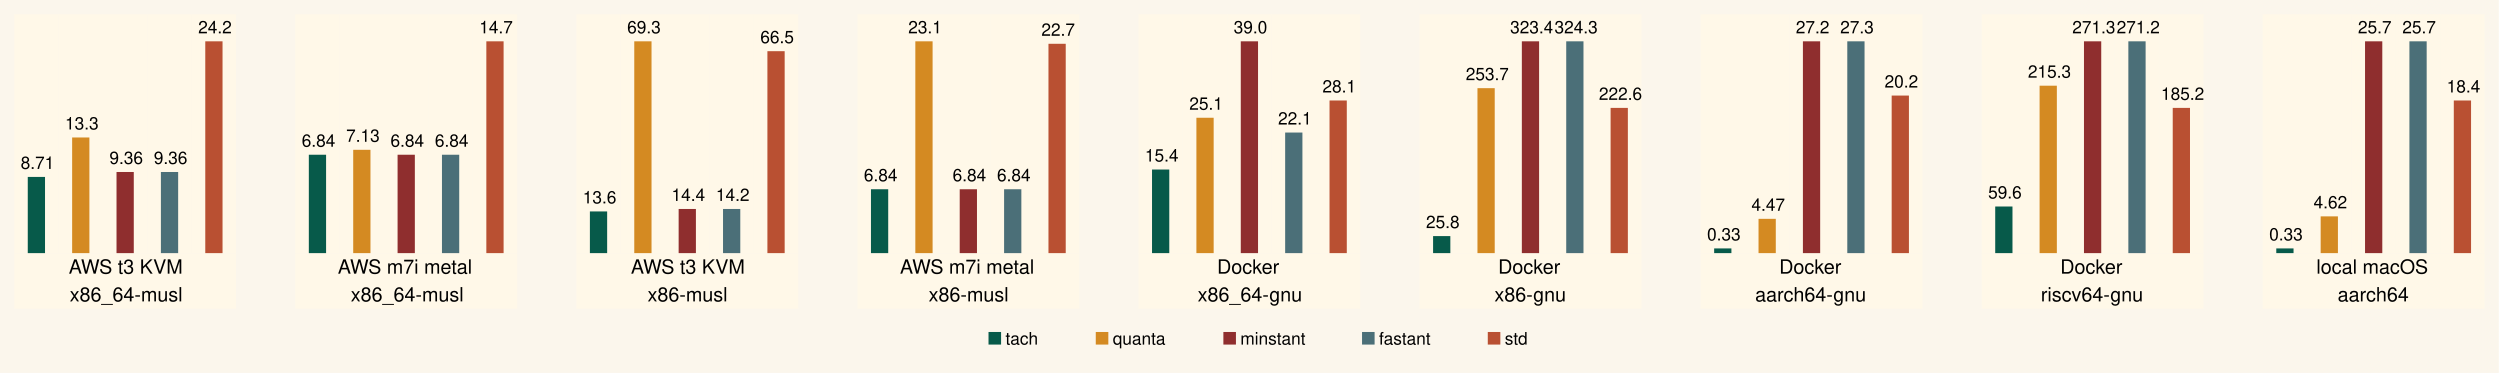
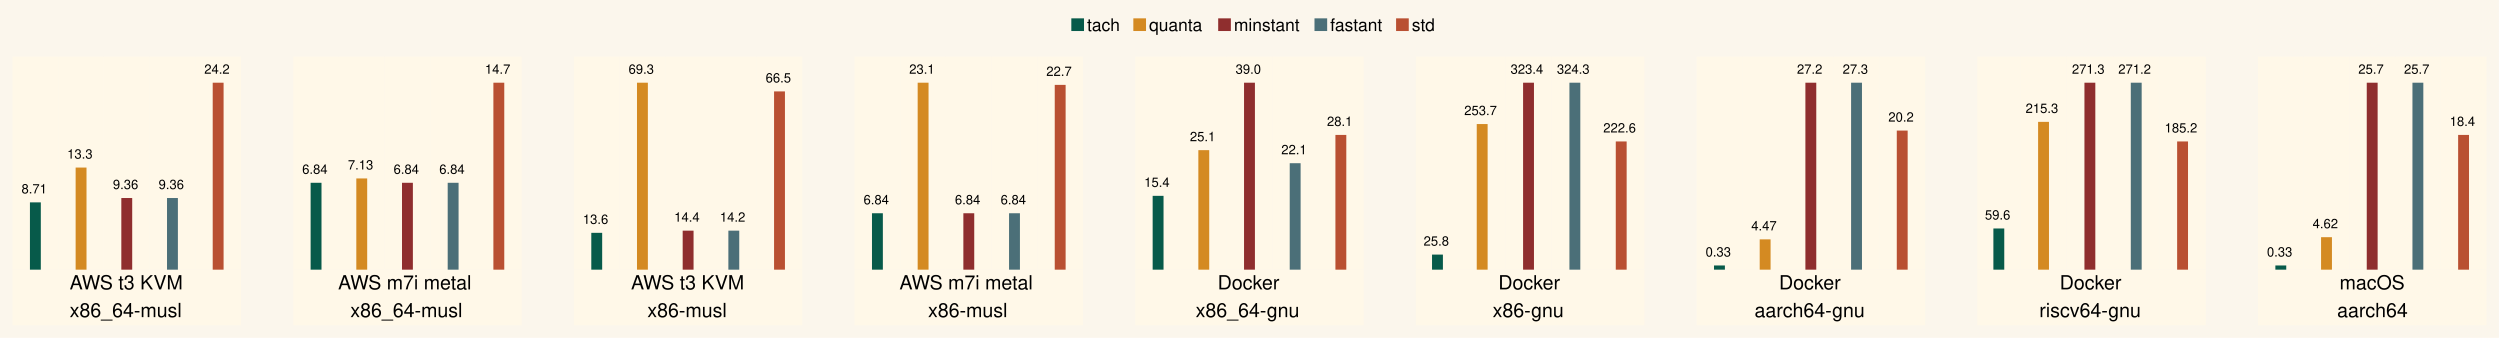
- <svg xmlns="http://www.w3.org/2000/svg" width="1014pt" height="151pt" viewBox="0.00 0.00 1014.00 151.00">
-   <g id="graph0" class="graph" transform="scale(1 1) rotate(0) translate(5.76 145.51)">
-     <polygon fill="#fbf6ec" stroke="none" points="-5.76,5.76 -5.76,-145.51 1007.76,-145.51 1007.76,5.76 -5.76,5.76" />
+ <svg xmlns="http://www.w3.org/2000/svg" width="1149pt" height="155pt" viewBox="0.00 0.00 1149.00 155.00">
+   <g id="graph0" class="graph" transform="scale(1 1) rotate(0) translate(5.76 149.51)">
+     <polygon fill="#fbf6ec" stroke="none" points="-5.76,5.76 -5.76,-149.51 1142.76,-149.51 1142.76,5.76 -5.76,5.76" />
    <g id="node1" class="node">
-       <polygon fill="#fff8e8" stroke="none" points="0,-42.75 0,-139.75 18,-139.75 18,-42.75 0,-42.75" />
-       <text xml:space="preserve" text-anchor="start" x="2.62" y="-77" font-family="Avenir Next, Helvetica, Arial, sans-serif" font-size="7.00">8.71</text>
-       <polygon fill="#075a4a" stroke="none" points="5.5,-42.75 5.5,-73.75 12.5,-73.75 12.5,-42.75 5.5,-42.75" />
-       <polygon fill="#fff8e8" stroke="none" points="18,-42.75 18,-139.75 36,-139.75 36,-42.75 18,-42.75" />
-       <text xml:space="preserve" text-anchor="start" x="20.62" y="-93" font-family="Avenir Next, Helvetica, Arial, sans-serif" font-size="7.00">13.3</text>
-       <polygon fill="#d48a22" stroke="none" points="23.5,-42.75 23.5,-89.75 30.5,-89.75 30.5,-42.75 23.5,-42.75" />
-       <polygon fill="#fff8e8" stroke="none" points="36,-42.75 36,-139.75 54,-139.75 54,-42.75 36,-42.75" />
-       <text xml:space="preserve" text-anchor="start" x="38.62" y="-79" font-family="Avenir Next, Helvetica, Arial, sans-serif" font-size="7.00">9.36</text>
-       <polygon fill="#8f2e2e" stroke="none" points="41.5,-42.75 41.5,-75.75 48.5,-75.75 48.5,-42.75 41.5,-42.75" />
-       <polygon fill="#fff8e8" stroke="none" points="54,-42.75 54,-139.75 72,-139.75 72,-42.75 54,-42.75" />
-       <text xml:space="preserve" text-anchor="start" x="56.62" y="-79" font-family="Avenir Next, Helvetica, Arial, sans-serif" font-size="7.00">9.36</text>
-       <polygon fill="#4b6f78" stroke="none" points="59.5,-42.75 59.5,-75.75 66.5,-75.75 66.5,-42.75 59.5,-42.75" />
-       <polygon fill="#fff8e8" stroke="none" points="72,-42.75 72,-139.75 90,-139.75 90,-42.75 72,-42.75" />
-       <text xml:space="preserve" text-anchor="start" x="74.62" y="-132" font-family="Avenir Next, Helvetica, Arial, sans-serif" font-size="7.00">24.2</text>
-       <polygon fill="#b95032" stroke="none" points="77.5,-42.75 77.5,-128.75 84.5,-128.75 84.5,-42.75 77.5,-42.75" />
-       <polygon fill="#fff8e8" stroke="none" points="0,-20.25 0,-42.75 90,-42.75 90,-20.25 0,-20.25" />
-       <text xml:space="preserve" text-anchor="start" x="22.12" y="-34.5" font-family="Avenir Next, Helvetica, Arial, sans-serif" font-size="8.00">AWS t3 KVM</text>
-       <text xml:space="preserve" text-anchor="start" x="22.5" y="-23.25" font-family="Avenir Next, Helvetica, Arial, sans-serif" font-size="8.00">x86_64-musl</text>
-       <polygon fill="#fff8e8" stroke="none" points="114,-42.75 114,-139.75 132,-139.75 132,-42.75 114,-42.75" />
-       <text xml:space="preserve" text-anchor="start" x="116.62" y="-86" font-family="Avenir Next, Helvetica, Arial, sans-serif" font-size="7.00">6.84</text>
-       <polygon fill="#075a4a" stroke="none" points="119.5,-42.75 119.5,-82.75 126.5,-82.75 126.5,-42.75 119.5,-42.75" />
-       <polygon fill="#fff8e8" stroke="none" points="132,-42.75 132,-139.75 150,-139.75 150,-42.75 132,-42.75" />
-       <text xml:space="preserve" text-anchor="start" x="134.62" y="-88" font-family="Avenir Next, Helvetica, Arial, sans-serif" font-size="7.00">7.13</text>
-       <polygon fill="#d48a22" stroke="none" points="137.5,-42.75 137.5,-84.75 144.5,-84.75 144.5,-42.75 137.5,-42.75" />
-       <polygon fill="#fff8e8" stroke="none" points="150,-42.75 150,-139.75 168,-139.75 168,-42.75 150,-42.75" />
-       <text xml:space="preserve" text-anchor="start" x="152.62" y="-86" font-family="Avenir Next, Helvetica, Arial, sans-serif" font-size="7.00">6.84</text>
-       <polygon fill="#8f2e2e" stroke="none" points="155.5,-42.75 155.5,-82.75 162.5,-82.75 162.5,-42.75 155.5,-42.75" />
-       <polygon fill="#fff8e8" stroke="none" points="168,-42.75 168,-139.75 186,-139.75 186,-42.75 168,-42.75" />
-       <text xml:space="preserve" text-anchor="start" x="170.62" y="-86" font-family="Avenir Next, Helvetica, Arial, sans-serif" font-size="7.00">6.84</text>
-       <polygon fill="#4b6f78" stroke="none" points="173.5,-42.75 173.5,-82.75 180.5,-82.75 180.5,-42.75 173.5,-42.75" />
-       <polygon fill="#fff8e8" stroke="none" points="186,-42.75 186,-139.75 204,-139.75 204,-42.75 186,-42.75" />
-       <text xml:space="preserve" text-anchor="start" x="188.62" y="-132" font-family="Avenir Next, Helvetica, Arial, sans-serif" font-size="7.00">14.7</text>
-       <polygon fill="#b95032" stroke="none" points="191.5,-42.75 191.5,-128.75 198.5,-128.75 198.5,-42.75 191.5,-42.75" />
-       <polygon fill="#fff8e8" stroke="none" points="114,-20.25 114,-42.75 204,-42.75 204,-20.25 114,-20.25" />
-       <text xml:space="preserve" text-anchor="start" x="131.25" y="-34.5" font-family="Avenir Next, Helvetica, Arial, sans-serif" font-size="8.00">AWS m7i metal</text>
-       <text xml:space="preserve" text-anchor="start" x="136.5" y="-23.25" font-family="Avenir Next, Helvetica, Arial, sans-serif" font-size="8.00">x86_64-musl</text>
-       <polygon fill="#fff8e8" stroke="none" points="228,-42.75 228,-139.75 246,-139.75 246,-42.75 228,-42.75" />
-       <text xml:space="preserve" text-anchor="start" x="230.62" y="-63" font-family="Avenir Next, Helvetica, Arial, sans-serif" font-size="7.00">13.6</text>
-       <polygon fill="#075a4a" stroke="none" points="233.5,-42.75 233.5,-59.75 240.5,-59.75 240.5,-42.75 233.5,-42.75" />
-       <polygon fill="#fff8e8" stroke="none" points="246,-42.75 246,-139.75 264,-139.75 264,-42.75 246,-42.75" />
-       <text xml:space="preserve" text-anchor="start" x="248.62" y="-132" font-family="Avenir Next, Helvetica, Arial, sans-serif" font-size="7.00">69.3</text>
-       <polygon fill="#d48a22" stroke="none" points="251.5,-42.75 251.5,-128.75 258.5,-128.75 258.5,-42.75 251.5,-42.75" />
-       <polygon fill="#fff8e8" stroke="none" points="264,-42.75 264,-139.75 282,-139.75 282,-42.75 264,-42.75" />
-       <text xml:space="preserve" text-anchor="start" x="266.62" y="-64" font-family="Avenir Next, Helvetica, Arial, sans-serif" font-size="7.00">14.4</text>
-       <polygon fill="#8f2e2e" stroke="none" points="269.5,-42.75 269.5,-60.75 276.5,-60.75 276.5,-42.75 269.5,-42.75" />
-       <polygon fill="#fff8e8" stroke="none" points="282,-42.75 282,-139.75 300,-139.75 300,-42.75 282,-42.75" />
-       <text xml:space="preserve" text-anchor="start" x="284.62" y="-64" font-family="Avenir Next, Helvetica, Arial, sans-serif" font-size="7.00">14.2</text>
-       <polygon fill="#4b6f78" stroke="none" points="287.5,-42.75 287.5,-60.75 294.5,-60.75 294.5,-42.75 287.5,-42.75" />
-       <polygon fill="#fff8e8" stroke="none" points="300,-42.75 300,-139.75 318,-139.75 318,-42.75 300,-42.75" />
-       <text xml:space="preserve" text-anchor="start" x="302.62" y="-128" font-family="Avenir Next, Helvetica, Arial, sans-serif" font-size="7.00">66.5</text>
-       <polygon fill="#b95032" stroke="none" points="305.5,-42.75 305.5,-124.75 312.5,-124.75 312.5,-42.75 305.5,-42.75" />
-       <polygon fill="#fff8e8" stroke="none" points="228,-20.25 228,-42.75 318,-42.75 318,-20.25 228,-20.25" />
-       <text xml:space="preserve" text-anchor="start" x="250.12" y="-34.5" font-family="Avenir Next, Helvetica, Arial, sans-serif" font-size="8.00">AWS t3 KVM</text>
-       <text xml:space="preserve" text-anchor="start" x="256.88" y="-23.25" font-family="Avenir Next, Helvetica, Arial, sans-serif" font-size="8.00">x86-musl</text>
-       <polygon fill="#fff8e8" stroke="none" points="342,-42.75 342,-139.75 360,-139.75 360,-42.75 342,-42.75" />
-       <text xml:space="preserve" text-anchor="start" x="344.62" y="-72" font-family="Avenir Next, Helvetica, Arial, sans-serif" font-size="7.00">6.84</text>
-       <polygon fill="#075a4a" stroke="none" points="347.5,-42.75 347.5,-68.75 354.5,-68.75 354.5,-42.75 347.5,-42.75" />
-       <polygon fill="#fff8e8" stroke="none" points="360,-42.75 360,-139.75 378,-139.75 378,-42.75 360,-42.75" />
-       <text xml:space="preserve" text-anchor="start" x="362.62" y="-132" font-family="Avenir Next, Helvetica, Arial, sans-serif" font-size="7.00">23.1</text>
-       <polygon fill="#d48a22" stroke="none" points="365.5,-42.75 365.5,-128.75 372.5,-128.75 372.5,-42.75 365.5,-42.75" />
-       <polygon fill="#fff8e8" stroke="none" points="378,-42.75 378,-139.75 396,-139.75 396,-42.75 378,-42.75" />
-       <text xml:space="preserve" text-anchor="start" x="380.62" y="-72" font-family="Avenir Next, Helvetica, Arial, sans-serif" font-size="7.00">6.84</text>
-       <polygon fill="#8f2e2e" stroke="none" points="383.5,-42.75 383.5,-68.75 390.5,-68.75 390.5,-42.75 383.5,-42.75" />
-       <polygon fill="#fff8e8" stroke="none" points="396,-42.75 396,-139.75 414,-139.75 414,-42.75 396,-42.75" />
-       <text xml:space="preserve" text-anchor="start" x="398.62" y="-72" font-family="Avenir Next, Helvetica, Arial, sans-serif" font-size="7.00">6.84</text>
-       <polygon fill="#4b6f78" stroke="none" points="401.5,-42.75 401.5,-68.75 408.5,-68.75 408.5,-42.75 401.5,-42.75" />
-       <polygon fill="#fff8e8" stroke="none" points="414,-42.75 414,-139.75 432,-139.75 432,-42.75 414,-42.75" />
-       <text xml:space="preserve" text-anchor="start" x="416.62" y="-131" font-family="Avenir Next, Helvetica, Arial, sans-serif" font-size="7.00">22.7</text>
-       <polygon fill="#b95032" stroke="none" points="419.5,-42.75 419.5,-127.75 426.5,-127.75 426.5,-42.75 419.5,-42.75" />
-       <polygon fill="#fff8e8" stroke="none" points="342,-20.25 342,-42.75 432,-42.75 432,-20.25 342,-20.25" />
-       <text xml:space="preserve" text-anchor="start" x="359.25" y="-34.5" font-family="Avenir Next, Helvetica, Arial, sans-serif" font-size="8.00">AWS m7i metal</text>
-       <text xml:space="preserve" text-anchor="start" x="370.88" y="-23.25" font-family="Avenir Next, Helvetica, Arial, sans-serif" font-size="8.00">x86-musl</text>
-       <polygon fill="#fff8e8" stroke="none" points="456,-42.75 456,-139.75 474,-139.75 474,-42.75 456,-42.75" />
-       <text xml:space="preserve" text-anchor="start" x="458.62" y="-80" font-family="Avenir Next, Helvetica, Arial, sans-serif" font-size="7.00">15.4</text>
-       <polygon fill="#075a4a" stroke="none" points="461.5,-42.75 461.5,-76.75 468.5,-76.75 468.5,-42.75 461.5,-42.75" />
-       <polygon fill="#fff8e8" stroke="none" points="474,-42.75 474,-139.75 492,-139.75 492,-42.75 474,-42.75" />
-       <text xml:space="preserve" text-anchor="start" x="476.62" y="-101" font-family="Avenir Next, Helvetica, Arial, sans-serif" font-size="7.00">25.1</text>
-       <polygon fill="#d48a22" stroke="none" points="479.5,-42.75 479.5,-97.75 486.5,-97.75 486.5,-42.75 479.5,-42.75" />
-       <polygon fill="#fff8e8" stroke="none" points="492,-42.75 492,-139.75 510,-139.75 510,-42.75 492,-42.75" />
-       <text xml:space="preserve" text-anchor="start" x="494.62" y="-132" font-family="Avenir Next, Helvetica, Arial, sans-serif" font-size="7.00">39.0</text>
-       <polygon fill="#8f2e2e" stroke="none" points="497.5,-42.75 497.5,-128.75 504.5,-128.75 504.5,-42.75 497.5,-42.75" />
-       <polygon fill="#fff8e8" stroke="none" points="510,-42.75 510,-139.75 528,-139.75 528,-42.75 510,-42.75" />
-       <text xml:space="preserve" text-anchor="start" x="512.62" y="-95" font-family="Avenir Next, Helvetica, Arial, sans-serif" font-size="7.00">22.1</text>
-       <polygon fill="#4b6f78" stroke="none" points="515.5,-42.75 515.5,-91.75 522.5,-91.75 522.5,-42.75 515.5,-42.75" />
-       <polygon fill="#fff8e8" stroke="none" points="528,-42.75 528,-139.75 546,-139.75 546,-42.75 528,-42.75" />
-       <text xml:space="preserve" text-anchor="start" x="530.62" y="-108" font-family="Avenir Next, Helvetica, Arial, sans-serif" font-size="7.00">28.1</text>
-       <polygon fill="#b95032" stroke="none" points="533.5,-42.75 533.5,-104.75 540.5,-104.75 540.5,-42.75 533.5,-42.75" />
-       <polygon fill="#fff8e8" stroke="none" points="456,-20.25 456,-42.75 546,-42.75 546,-20.25 456,-20.25" />
-       <text xml:space="preserve" text-anchor="start" x="487.88" y="-34.5" font-family="Avenir Next, Helvetica, Arial, sans-serif" font-size="8.00">Docker</text>
-       <text xml:space="preserve" text-anchor="start" x="480" y="-23.25" font-family="Avenir Next, Helvetica, Arial, sans-serif" font-size="8.00">x86_64-gnu</text>
-       <polygon fill="#fff8e8" stroke="none" points="570,-42.75 570,-139.75 588,-139.75 588,-42.75 570,-42.75" />
-       <text xml:space="preserve" text-anchor="start" x="572.62" y="-53" font-family="Avenir Next, Helvetica, Arial, sans-serif" font-size="7.00">25.8</text>
-       <polygon fill="#075a4a" stroke="none" points="575.5,-42.75 575.5,-49.75 582.5,-49.75 582.5,-42.75 575.5,-42.75" />
-       <polygon fill="#fff8e8" stroke="none" points="588,-42.75 588,-139.75 606,-139.75 606,-42.75 588,-42.75" />
-       <text xml:space="preserve" text-anchor="start" x="588.75" y="-113" font-family="Avenir Next, Helvetica, Arial, sans-serif" font-size="7.00">253.7</text>
-       <polygon fill="#d48a22" stroke="none" points="593.5,-42.75 593.5,-109.75 600.5,-109.75 600.5,-42.75 593.5,-42.75" />
-       <polygon fill="#fff8e8" stroke="none" points="606,-42.75 606,-139.75 624,-139.75 624,-42.75 606,-42.75" />
-       <text xml:space="preserve" text-anchor="start" x="606.75" y="-132" font-family="Avenir Next, Helvetica, Arial, sans-serif" font-size="7.00">323.4</text>
-       <polygon fill="#8f2e2e" stroke="none" points="611.5,-42.75 611.5,-128.75 618.5,-128.75 618.5,-42.75 611.5,-42.75" />
-       <polygon fill="#fff8e8" stroke="none" points="624,-42.75 624,-139.75 642,-139.75 642,-42.75 624,-42.75" />
-       <text xml:space="preserve" text-anchor="start" x="624.75" y="-132" font-family="Avenir Next, Helvetica, Arial, sans-serif" font-size="7.00">324.3</text>
-       <polygon fill="#4b6f78" stroke="none" points="629.5,-42.75 629.5,-128.75 636.5,-128.75 636.5,-42.75 629.5,-42.75" />
-       <polygon fill="#fff8e8" stroke="none" points="642,-42.75 642,-139.75 660,-139.75 660,-42.75 642,-42.75" />
-       <text xml:space="preserve" text-anchor="start" x="642.75" y="-105" font-family="Avenir Next, Helvetica, Arial, sans-serif" font-size="7.00">222.6</text>
-       <polygon fill="#b95032" stroke="none" points="647.5,-42.75 647.5,-101.75 654.5,-101.75 654.5,-42.75 647.5,-42.75" />
-       <polygon fill="#fff8e8" stroke="none" points="570,-20.25 570,-42.75 660,-42.75 660,-20.25 570,-20.25" />
-       <text xml:space="preserve" text-anchor="start" x="601.88" y="-34.5" font-family="Avenir Next, Helvetica, Arial, sans-serif" font-size="8.00">Docker</text>
-       <text xml:space="preserve" text-anchor="start" x="600.38" y="-23.25" font-family="Avenir Next, Helvetica, Arial, sans-serif" font-size="8.00">x86-gnu</text>
-       <polygon fill="#fff8e8" stroke="none" points="684,-42.75 684,-139.75 702,-139.75 702,-42.75 684,-42.75" />
-       <text xml:space="preserve" text-anchor="start" x="686.62" y="-48" font-family="Avenir Next, Helvetica, Arial, sans-serif" font-size="7.00">0.33</text>
-       <polygon fill="#075a4a" stroke="none" points="689.5,-42.75 689.5,-44.75 696.5,-44.75 696.5,-42.75 689.5,-42.75" />
-       <polygon fill="#fff8e8" stroke="none" points="702,-42.75 702,-139.75 720,-139.75 720,-42.75 702,-42.75" />
-       <text xml:space="preserve" text-anchor="start" x="704.62" y="-60" font-family="Avenir Next, Helvetica, Arial, sans-serif" font-size="7.00">4.47</text>
-       <polygon fill="#d48a22" stroke="none" points="707.5,-42.75 707.5,-56.75 714.5,-56.75 714.5,-42.75 707.5,-42.75" />
-       <polygon fill="#fff8e8" stroke="none" points="720,-42.75 720,-139.75 738,-139.75 738,-42.75 720,-42.75" />
-       <text xml:space="preserve" text-anchor="start" x="722.62" y="-132" font-family="Avenir Next, Helvetica, Arial, sans-serif" font-size="7.00">27.2</text>
-       <polygon fill="#8f2e2e" stroke="none" points="725.5,-42.75 725.5,-128.75 732.5,-128.75 732.5,-42.75 725.5,-42.75" />
-       <polygon fill="#fff8e8" stroke="none" points="738,-42.75 738,-139.75 756,-139.75 756,-42.75 738,-42.75" />
-       <text xml:space="preserve" text-anchor="start" x="740.62" y="-132" font-family="Avenir Next, Helvetica, Arial, sans-serif" font-size="7.00">27.3</text>
-       <polygon fill="#4b6f78" stroke="none" points="743.5,-42.75 743.5,-128.75 750.5,-128.75 750.5,-42.75 743.5,-42.75" />
-       <polygon fill="#fff8e8" stroke="none" points="756,-42.75 756,-139.75 774,-139.75 774,-42.75 756,-42.75" />
-       <text xml:space="preserve" text-anchor="start" x="758.62" y="-110" font-family="Avenir Next, Helvetica, Arial, sans-serif" font-size="7.00">20.2</text>
-       <polygon fill="#b95032" stroke="none" points="761.5,-42.75 761.5,-106.75 768.5,-106.75 768.5,-42.75 761.5,-42.75" />
-       <polygon fill="#fff8e8" stroke="none" points="684,-20.25 684,-42.75 774,-42.75 774,-20.25 684,-20.25" />
-       <text xml:space="preserve" text-anchor="start" x="715.88" y="-34.5" font-family="Avenir Next, Helvetica, Arial, sans-serif" font-size="8.00">Docker</text>
-       <text xml:space="preserve" text-anchor="start" x="706.12" y="-23.25" font-family="Avenir Next, Helvetica, Arial, sans-serif" font-size="8.00">aarch64-gnu</text>
-       <polygon fill="#fff8e8" stroke="none" points="798,-42.75 798,-139.75 816,-139.75 816,-42.75 798,-42.75" />
-       <text xml:space="preserve" text-anchor="start" x="800.62" y="-65" font-family="Avenir Next, Helvetica, Arial, sans-serif" font-size="7.00">59.6</text>
-       <polygon fill="#075a4a" stroke="none" points="803.5,-42.75 803.5,-61.75 810.5,-61.75 810.5,-42.75 803.5,-42.75" />
-       <polygon fill="#fff8e8" stroke="none" points="816,-42.75 816,-139.75 834,-139.75 834,-42.75 816,-42.75" />
-       <text xml:space="preserve" text-anchor="start" x="816.75" y="-114" font-family="Avenir Next, Helvetica, Arial, sans-serif" font-size="7.00">215.3</text>
-       <polygon fill="#d48a22" stroke="none" points="821.5,-42.75 821.5,-110.75 828.5,-110.75 828.5,-42.75 821.5,-42.75" />
-       <polygon fill="#fff8e8" stroke="none" points="834,-42.75 834,-139.75 852,-139.75 852,-42.75 834,-42.75" />
-       <text xml:space="preserve" text-anchor="start" x="834.75" y="-132" font-family="Avenir Next, Helvetica, Arial, sans-serif" font-size="7.00">271.3</text>
-       <polygon fill="#8f2e2e" stroke="none" points="839.5,-42.75 839.5,-128.75 846.5,-128.75 846.5,-42.75 839.5,-42.75" />
-       <polygon fill="#fff8e8" stroke="none" points="852,-42.75 852,-139.75 870,-139.75 870,-42.75 852,-42.75" />
-       <text xml:space="preserve" text-anchor="start" x="852.75" y="-132" font-family="Avenir Next, Helvetica, Arial, sans-serif" font-size="7.00">271.2</text>
-       <polygon fill="#4b6f78" stroke="none" points="857.5,-42.75 857.5,-128.75 864.5,-128.75 864.5,-42.75 857.5,-42.75" />
-       <polygon fill="#fff8e8" stroke="none" points="870,-42.75 870,-139.75 888,-139.75 888,-42.75 870,-42.75" />
-       <text xml:space="preserve" text-anchor="start" x="870.75" y="-105" font-family="Avenir Next, Helvetica, Arial, sans-serif" font-size="7.00">185.2</text>
-       <polygon fill="#b95032" stroke="none" points="875.5,-42.75 875.5,-101.75 882.5,-101.75 882.5,-42.75 875.5,-42.75" />
-       <polygon fill="#fff8e8" stroke="none" points="798,-20.25 798,-42.75 888,-42.75 888,-20.25 798,-20.25" />
-       <text xml:space="preserve" text-anchor="start" x="829.88" y="-34.5" font-family="Avenir Next, Helvetica, Arial, sans-serif" font-size="8.00">Docker</text>
-       <text xml:space="preserve" text-anchor="start" x="822" y="-23.25" font-family="Avenir Next, Helvetica, Arial, sans-serif" font-size="8.00">riscv64-gnu</text>
-       <polygon fill="#fff8e8" stroke="none" points="912,-42.75 912,-139.75 930,-139.75 930,-42.75 912,-42.75" />
-       <text xml:space="preserve" text-anchor="start" x="914.62" y="-48" font-family="Avenir Next, Helvetica, Arial, sans-serif" font-size="7.00">0.33</text>
-       <polygon fill="#075a4a" stroke="none" points="917.5,-42.75 917.5,-44.75 924.5,-44.75 924.5,-42.75 917.5,-42.75" />
-       <polygon fill="#fff8e8" stroke="none" points="930,-42.75 930,-139.75 948,-139.75 948,-42.75 930,-42.75" />
-       <text xml:space="preserve" text-anchor="start" x="932.62" y="-61" font-family="Avenir Next, Helvetica, Arial, sans-serif" font-size="7.00">4.62</text>
-       <polygon fill="#d48a22" stroke="none" points="935.5,-42.75 935.5,-57.75 942.5,-57.75 942.5,-42.75 935.5,-42.75" />
-       <polygon fill="#fff8e8" stroke="none" points="948,-42.75 948,-139.75 966,-139.75 966,-42.75 948,-42.75" />
-       <text xml:space="preserve" text-anchor="start" x="950.62" y="-132" font-family="Avenir Next, Helvetica, Arial, sans-serif" font-size="7.00">25.7</text>
-       <polygon fill="#8f2e2e" stroke="none" points="953.5,-42.75 953.5,-128.75 960.5,-128.75 960.5,-42.75 953.5,-42.75" />
-       <polygon fill="#fff8e8" stroke="none" points="966,-42.75 966,-139.75 984,-139.75 984,-42.75 966,-42.75" />
-       <text xml:space="preserve" text-anchor="start" x="968.62" y="-132" font-family="Avenir Next, Helvetica, Arial, sans-serif" font-size="7.00">25.7</text>
-       <polygon fill="#4b6f78" stroke="none" points="971.5,-42.75 971.5,-128.75 978.5,-128.75 978.5,-42.75 971.5,-42.75" />
-       <polygon fill="#fff8e8" stroke="none" points="984,-42.75 984,-139.75 1002,-139.75 1002,-42.75 984,-42.75" />
-       <text xml:space="preserve" text-anchor="start" x="986.62" y="-108" font-family="Avenir Next, Helvetica, Arial, sans-serif" font-size="7.00">18.4</text>
-       <polygon fill="#b95032" stroke="none" points="989.5,-42.75 989.5,-104.75 996.5,-104.75 996.5,-42.75 989.5,-42.75" />
-       <polygon fill="#fff8e8" stroke="none" points="912,-20.25 912,-42.75 1002,-42.75 1002,-20.25 912,-20.25" />
-       <text xml:space="preserve" text-anchor="start" x="933.75" y="-34.5" font-family="Avenir Next, Helvetica, Arial, sans-serif" font-size="8.00">local macOS</text>
-       <text xml:space="preserve" text-anchor="start" x="942.38" y="-23.25" font-family="Avenir Next, Helvetica, Arial, sans-serif" font-size="8.00">aarch64</text>
-       <text xml:space="preserve" text-anchor="start" x="347.62" y="-5.75" font-family="Avenir Next, Helvetica, Arial, sans-serif" font-size="10.00">            </text>
-       <text xml:space="preserve" text-anchor="start" x="374.62" y="-5.75" font-family="Avenir Next, Helvetica, Arial, sans-serif" font-size="7.00">              </text>
-       <text xml:space="preserve" text-anchor="start" x="395.62" y="-5.75" font-family="Avenir Next, Helvetica, Arial, sans-serif" font-size="7.00" fill="#075a4a">■</text>
-       <text xml:space="preserve" text-anchor="start" x="400.12" y="-5.75" font-family="Avenir Next, Helvetica, Arial, sans-serif" font-size="7.00"> tach                </text>
-       <text xml:space="preserve" text-anchor="start" x="439.12" y="-5.75" font-family="Avenir Next, Helvetica, Arial, sans-serif" font-size="7.00" fill="#d48a22">■</text>
-       <text xml:space="preserve" text-anchor="start" x="443.62" y="-5.75" font-family="Avenir Next, Helvetica, Arial, sans-serif" font-size="7.00"> quanta                </text>
-       <text xml:space="preserve" text-anchor="start" x="490.88" y="-5.75" font-family="Avenir Next, Helvetica, Arial, sans-serif" font-size="7.00" fill="#8f2e2e">■</text>
-       <text xml:space="preserve" text-anchor="start" x="495.38" y="-5.75" font-family="Avenir Next, Helvetica, Arial, sans-serif" font-size="7.00"> minstant                </text>
-       <text xml:space="preserve" text-anchor="start" x="547.12" y="-5.75" font-family="Avenir Next, Helvetica, Arial, sans-serif" font-size="7.00" fill="#4b6f78">■</text>
-       <text xml:space="preserve" text-anchor="start" x="551.62" y="-5.75" font-family="Avenir Next, Helvetica, Arial, sans-serif" font-size="7.00"> fastant                </text>
-       <text xml:space="preserve" text-anchor="start" x="598.12" y="-5.75" font-family="Avenir Next, Helvetica, Arial, sans-serif" font-size="7.00" fill="#b95032">■</text>
-       <text xml:space="preserve" text-anchor="start" x="602.62" y="-5.75" font-family="Avenir Next, Helvetica, Arial, sans-serif" font-size="7.00"> std            </text>
-       <text xml:space="preserve" text-anchor="start" x="631.88" y="-5.75" font-family="Avenir Next, Helvetica, Arial, sans-serif" font-size="10.00">          </text>
+       <text xml:space="preserve" text-anchor="start" x="460.12" y="-135.25" font-family="Avenir Next, Helvetica, Arial, sans-serif" font-size="10.00">            </text>
+       <text xml:space="preserve" text-anchor="start" x="487.12" y="-135.25" font-family="Avenir Next, Helvetica, Arial, sans-serif" font-size="8.00" fill="#075a4a">■</text>
+       <text xml:space="preserve" text-anchor="start" x="491.62" y="-135.25" font-family="Avenir Next, Helvetica, Arial, sans-serif" font-size="8.00"> tach   </text>
+       <text xml:space="preserve" text-anchor="start" x="515.62" y="-135.25" font-family="Avenir Next, Helvetica, Arial, sans-serif" font-size="8.00" fill="#d48a22">■</text>
+       <text xml:space="preserve" text-anchor="start" x="520.12" y="-135.25" font-family="Avenir Next, Helvetica, Arial, sans-serif" font-size="8.00"> quanta   </text>
+       <text xml:space="preserve" text-anchor="start" x="554.62" y="-135.25" font-family="Avenir Next, Helvetica, Arial, sans-serif" font-size="8.00" fill="#8f2e2e">■</text>
+       <text xml:space="preserve" text-anchor="start" x="559.12" y="-135.25" font-family="Avenir Next, Helvetica, Arial, sans-serif" font-size="8.00"> minstant   </text>
+       <text xml:space="preserve" text-anchor="start" x="598.88" y="-135.25" font-family="Avenir Next, Helvetica, Arial, sans-serif" font-size="8.00" fill="#4b6f78">■</text>
+       <text xml:space="preserve" text-anchor="start" x="603.38" y="-135.25" font-family="Avenir Next, Helvetica, Arial, sans-serif" font-size="8.00"> fastant   </text>
+       <text xml:space="preserve" text-anchor="start" x="636.38" y="-135.25" font-family="Avenir Next, Helvetica, Arial, sans-serif" font-size="8.00" fill="#b95032">■</text>
+       <text xml:space="preserve" text-anchor="start" x="640.88" y="-135.25" font-family="Avenir Next, Helvetica, Arial, sans-serif" font-size="8.00"> std</text>
+       <text xml:space="preserve" text-anchor="start" x="654.38" y="-135.25" font-family="Avenir Next, Helvetica, Arial, sans-serif" font-size="10.00">          </text>
+       <polygon fill="#fff8e8" stroke="none" points="0,-25.5 0,-123.5 21,-123.5 21,-25.5 0,-25.5" />
+       <text xml:space="preserve" text-anchor="start" x="4.12" y="-60.62" font-family="Avenir Next, Helvetica, Arial, sans-serif" font-size="6.00">8.71</text>
+       <polygon fill="#075a4a" stroke="none" points="8,-25.5 8,-56.5 13,-56.5 13,-25.5 8,-25.5" />
+       <polygon fill="#fff8e8" stroke="none" points="21,-25.5 21,-123.5 42,-123.5 42,-25.5 21,-25.5" />
+       <text xml:space="preserve" text-anchor="start" x="25.12" y="-76.62" font-family="Avenir Next, Helvetica, Arial, sans-serif" font-size="6.00">13.3</text>
+       <polygon fill="#d48a22" stroke="none" points="29,-25.5 29,-72.5 34,-72.5 34,-25.5 29,-25.5" />
+       <polygon fill="#fff8e8" stroke="none" points="42,-25.5 42,-123.5 63,-123.5 63,-25.5 42,-25.5" />
+       <text xml:space="preserve" text-anchor="start" x="46.12" y="-62.62" font-family="Avenir Next, Helvetica, Arial, sans-serif" font-size="6.00">9.36</text>
+       <polygon fill="#8f2e2e" stroke="none" points="50,-25.5 50,-58.5 55,-58.5 55,-25.5 50,-25.5" />
+       <polygon fill="#fff8e8" stroke="none" points="63,-25.5 63,-123.5 84,-123.5 84,-25.5 63,-25.5" />
+       <text xml:space="preserve" text-anchor="start" x="67.12" y="-62.62" font-family="Avenir Next, Helvetica, Arial, sans-serif" font-size="6.00">9.36</text>
+       <polygon fill="#4b6f78" stroke="none" points="71,-25.5 71,-58.5 76,-58.5 76,-25.5 71,-25.5" />
+       <polygon fill="#fff8e8" stroke="none" points="84,-25.5 84,-123.5 105,-123.5 105,-25.5 84,-25.5" />
+       <text xml:space="preserve" text-anchor="start" x="88.12" y="-115.62" font-family="Avenir Next, Helvetica, Arial, sans-serif" font-size="6.00">24.2</text>
+       <polygon fill="#b95032" stroke="none" points="92,-25.5 92,-111.5 97,-111.5 97,-25.5 92,-25.5" />
+       <polygon fill="#fff8e8" stroke="none" points="0,0 0,-25.5 105,-25.5 105,0 0,0" />
+       <text xml:space="preserve" text-anchor="start" x="26.25" y="-16.5" font-family="Avenir Next, Helvetica, Arial, sans-serif" font-size="9.00">AWS t3 KVM</text>
+       <text xml:space="preserve" text-anchor="start" x="26.25" y="-3.75" font-family="Avenir Next, Helvetica, Arial, sans-serif" font-size="9.00">x86_64-musl</text>
+       <polygon fill="#fff8e8" stroke="none" points="129,-25.5 129,-123.5 150,-123.5 150,-25.5 129,-25.5" />
+       <text xml:space="preserve" text-anchor="start" x="133.12" y="-69.62" font-family="Avenir Next, Helvetica, Arial, sans-serif" font-size="6.00">6.84</text>
+       <polygon fill="#075a4a" stroke="none" points="137,-25.5 137,-65.5 142,-65.5 142,-25.5 137,-25.5" />
+       <polygon fill="#fff8e8" stroke="none" points="150,-25.5 150,-123.5 171,-123.5 171,-25.5 150,-25.5" />
+       <text xml:space="preserve" text-anchor="start" x="154.12" y="-71.62" font-family="Avenir Next, Helvetica, Arial, sans-serif" font-size="6.00">7.13</text>
+       <polygon fill="#d48a22" stroke="none" points="158,-25.5 158,-67.5 163,-67.5 163,-25.5 158,-25.5" />
+       <polygon fill="#fff8e8" stroke="none" points="171,-25.5 171,-123.5 192,-123.5 192,-25.5 171,-25.5" />
+       <text xml:space="preserve" text-anchor="start" x="175.12" y="-69.62" font-family="Avenir Next, Helvetica, Arial, sans-serif" font-size="6.00">6.84</text>
+       <polygon fill="#8f2e2e" stroke="none" points="179,-25.5 179,-65.5 184,-65.5 184,-25.5 179,-25.5" />
+       <polygon fill="#fff8e8" stroke="none" points="192,-25.5 192,-123.5 213,-123.5 213,-25.5 192,-25.5" />
+       <text xml:space="preserve" text-anchor="start" x="196.12" y="-69.62" font-family="Avenir Next, Helvetica, Arial, sans-serif" font-size="6.00">6.84</text>
+       <polygon fill="#4b6f78" stroke="none" points="200,-25.5 200,-65.5 205,-65.5 205,-25.5 200,-25.5" />
+       <polygon fill="#fff8e8" stroke="none" points="213,-25.5 213,-123.5 234,-123.5 234,-25.5 213,-25.5" />
+       <text xml:space="preserve" text-anchor="start" x="217.12" y="-115.62" font-family="Avenir Next, Helvetica, Arial, sans-serif" font-size="6.00">14.7</text>
+       <polygon fill="#b95032" stroke="none" points="221,-25.5 221,-111.5 226,-111.5 226,-25.5 221,-25.5" />
+       <polygon fill="#fff8e8" stroke="none" points="129,0 129,-25.5 234,-25.5 234,0 129,0" />
+       <text xml:space="preserve" text-anchor="start" x="149.62" y="-16.5" font-family="Avenir Next, Helvetica, Arial, sans-serif" font-size="9.00">AWS m7i metal</text>
+       <text xml:space="preserve" text-anchor="start" x="155.25" y="-3.75" font-family="Avenir Next, Helvetica, Arial, sans-serif" font-size="9.00">x86_64-musl</text>
+       <polygon fill="#fff8e8" stroke="none" points="258,-25.5 258,-123.5 279,-123.5 279,-25.5 258,-25.5" />
+       <text xml:space="preserve" text-anchor="start" x="262.12" y="-46.62" font-family="Avenir Next, Helvetica, Arial, sans-serif" font-size="6.00">13.6</text>
+       <polygon fill="#075a4a" stroke="none" points="266,-25.5 266,-42.5 271,-42.5 271,-25.5 266,-25.5" />
+       <polygon fill="#fff8e8" stroke="none" points="279,-25.5 279,-123.5 300,-123.5 300,-25.5 279,-25.5" />
+       <text xml:space="preserve" text-anchor="start" x="283.12" y="-115.62" font-family="Avenir Next, Helvetica, Arial, sans-serif" font-size="6.00">69.3</text>
+       <polygon fill="#d48a22" stroke="none" points="287,-25.5 287,-111.5 292,-111.5 292,-25.5 287,-25.5" />
+       <polygon fill="#fff8e8" stroke="none" points="300,-25.5 300,-123.5 321,-123.5 321,-25.5 300,-25.5" />
+       <text xml:space="preserve" text-anchor="start" x="304.12" y="-47.62" font-family="Avenir Next, Helvetica, Arial, sans-serif" font-size="6.00">14.4</text>
+       <polygon fill="#8f2e2e" stroke="none" points="308,-25.5 308,-43.5 313,-43.5 313,-25.5 308,-25.5" />
+       <polygon fill="#fff8e8" stroke="none" points="321,-25.5 321,-123.5 342,-123.5 342,-25.5 321,-25.5" />
+       <text xml:space="preserve" text-anchor="start" x="325.12" y="-47.62" font-family="Avenir Next, Helvetica, Arial, sans-serif" font-size="6.00">14.2</text>
+       <polygon fill="#4b6f78" stroke="none" points="329,-25.5 329,-43.5 334,-43.5 334,-25.5 329,-25.5" />
+       <polygon fill="#fff8e8" stroke="none" points="342,-25.5 342,-123.5 363,-123.5 363,-25.5 342,-25.5" />
+       <text xml:space="preserve" text-anchor="start" x="346.12" y="-111.62" font-family="Avenir Next, Helvetica, Arial, sans-serif" font-size="6.00">66.5</text>
+       <polygon fill="#b95032" stroke="none" points="350,-25.5 350,-107.5 355,-107.5 355,-25.5 350,-25.5" />
+       <polygon fill="#fff8e8" stroke="none" points="258,0 258,-25.5 363,-25.5 363,0 258,0" />
+       <text xml:space="preserve" text-anchor="start" x="284.25" y="-16.5" font-family="Avenir Next, Helvetica, Arial, sans-serif" font-size="9.00">AWS t3 KVM</text>
+       <text xml:space="preserve" text-anchor="start" x="291.75" y="-3.75" font-family="Avenir Next, Helvetica, Arial, sans-serif" font-size="9.00">x86-musl</text>
+       <polygon fill="#fff8e8" stroke="none" points="387,-25.5 387,-123.5 408,-123.5 408,-25.5 387,-25.5" />
+       <text xml:space="preserve" text-anchor="start" x="391.12" y="-55.62" font-family="Avenir Next, Helvetica, Arial, sans-serif" font-size="6.00">6.84</text>
+       <polygon fill="#075a4a" stroke="none" points="395,-25.5 395,-51.5 400,-51.5 400,-25.5 395,-25.5" />
+       <polygon fill="#fff8e8" stroke="none" points="408,-25.5 408,-123.5 429,-123.5 429,-25.5 408,-25.5" />
+       <text xml:space="preserve" text-anchor="start" x="412.12" y="-115.62" font-family="Avenir Next, Helvetica, Arial, sans-serif" font-size="6.00">23.1</text>
+       <polygon fill="#d48a22" stroke="none" points="416,-25.5 416,-111.5 421,-111.5 421,-25.5 416,-25.5" />
+       <polygon fill="#fff8e8" stroke="none" points="429,-25.5 429,-123.5 450,-123.5 450,-25.5 429,-25.5" />
+       <text xml:space="preserve" text-anchor="start" x="433.12" y="-55.62" font-family="Avenir Next, Helvetica, Arial, sans-serif" font-size="6.00">6.84</text>
+       <polygon fill="#8f2e2e" stroke="none" points="437,-25.5 437,-51.5 442,-51.5 442,-25.5 437,-25.5" />
+       <polygon fill="#fff8e8" stroke="none" points="450,-25.5 450,-123.5 471,-123.5 471,-25.5 450,-25.5" />
+       <text xml:space="preserve" text-anchor="start" x="454.12" y="-55.62" font-family="Avenir Next, Helvetica, Arial, sans-serif" font-size="6.00">6.84</text>
+       <polygon fill="#4b6f78" stroke="none" points="458,-25.5 458,-51.5 463,-51.5 463,-25.5 458,-25.5" />
+       <polygon fill="#fff8e8" stroke="none" points="471,-25.5 471,-123.5 492,-123.5 492,-25.5 471,-25.5" />
+       <text xml:space="preserve" text-anchor="start" x="475.12" y="-114.62" font-family="Avenir Next, Helvetica, Arial, sans-serif" font-size="6.00">22.7</text>
+       <polygon fill="#b95032" stroke="none" points="479,-25.5 479,-110.5 484,-110.5 484,-25.5 479,-25.5" />
+       <polygon fill="#fff8e8" stroke="none" points="387,0 387,-25.5 492,-25.5 492,0 387,0" />
+       <text xml:space="preserve" text-anchor="start" x="407.62" y="-16.5" font-family="Avenir Next, Helvetica, Arial, sans-serif" font-size="9.00">AWS m7i metal</text>
+       <text xml:space="preserve" text-anchor="start" x="420.75" y="-3.75" font-family="Avenir Next, Helvetica, Arial, sans-serif" font-size="9.00">x86-musl</text>
+       <polygon fill="#fff8e8" stroke="none" points="516,-25.5 516,-123.5 537,-123.5 537,-25.5 516,-25.5" />
+       <text xml:space="preserve" text-anchor="start" x="520.12" y="-63.62" font-family="Avenir Next, Helvetica, Arial, sans-serif" font-size="6.00">15.4</text>
+       <polygon fill="#075a4a" stroke="none" points="524,-25.5 524,-59.5 529,-59.5 529,-25.5 524,-25.5" />
+       <polygon fill="#fff8e8" stroke="none" points="537,-25.5 537,-123.5 558,-123.5 558,-25.5 537,-25.5" />
+       <text xml:space="preserve" text-anchor="start" x="541.12" y="-84.62" font-family="Avenir Next, Helvetica, Arial, sans-serif" font-size="6.00">25.1</text>
+       <polygon fill="#d48a22" stroke="none" points="545,-25.5 545,-80.5 550,-80.5 550,-25.5 545,-25.5" />
+       <polygon fill="#fff8e8" stroke="none" points="558,-25.5 558,-123.5 579,-123.5 579,-25.5 558,-25.5" />
+       <text xml:space="preserve" text-anchor="start" x="562.12" y="-115.62" font-family="Avenir Next, Helvetica, Arial, sans-serif" font-size="6.00">39.0</text>
+       <polygon fill="#8f2e2e" stroke="none" points="566,-25.5 566,-111.5 571,-111.5 571,-25.5 566,-25.5" />
+       <polygon fill="#fff8e8" stroke="none" points="579,-25.5 579,-123.5 600,-123.5 600,-25.5 579,-25.5" />
+       <text xml:space="preserve" text-anchor="start" x="583.12" y="-78.62" font-family="Avenir Next, Helvetica, Arial, sans-serif" font-size="6.00">22.1</text>
+       <polygon fill="#4b6f78" stroke="none" points="587,-25.5 587,-74.5 592,-74.5 592,-25.5 587,-25.5" />
+       <polygon fill="#fff8e8" stroke="none" points="600,-25.5 600,-123.5 621,-123.5 621,-25.5 600,-25.5" />
+       <text xml:space="preserve" text-anchor="start" x="604.12" y="-91.62" font-family="Avenir Next, Helvetica, Arial, sans-serif" font-size="6.00">28.1</text>
+       <polygon fill="#b95032" stroke="none" points="608,-25.5 608,-87.5 613,-87.5 613,-25.5 608,-25.5" />
+       <polygon fill="#fff8e8" stroke="none" points="516,0 516,-25.5 621,-25.5 621,0 516,0" />
+       <text xml:space="preserve" text-anchor="start" x="553.88" y="-16.5" font-family="Avenir Next, Helvetica, Arial, sans-serif" font-size="9.00">Docker</text>
+       <text xml:space="preserve" text-anchor="start" x="543.75" y="-3.75" font-family="Avenir Next, Helvetica, Arial, sans-serif" font-size="9.00">x86_64-gnu</text>
+       <polygon fill="#fff8e8" stroke="none" points="645,-25.5 645,-123.5 664.8,-123.5 664.8,-25.5 645,-25.5" />
+       <text xml:space="preserve" text-anchor="start" x="648.52" y="-36.62" font-family="Avenir Next, Helvetica, Arial, sans-serif" font-size="6.00">25.8</text>
+       <polygon fill="#075a4a" stroke="none" points="652.4,-25.5 652.4,-32.5 657.4,-32.5 657.4,-25.5 652.4,-25.5" />
+       <polygon fill="#fff8e8" stroke="none" points="664.8,-25.5 664.8,-123.5 686.1,-123.5 686.1,-25.5 664.8,-25.5" />
+       <text xml:space="preserve" text-anchor="start" x="667.2" y="-96.62" font-family="Avenir Next, Helvetica, Arial, sans-serif" font-size="6.00">253.7</text>
+       <polygon fill="#d48a22" stroke="none" points="672.95,-25.5 672.95,-92.5 677.95,-92.5 677.95,-25.5 672.95,-25.5" />
+       <polygon fill="#fff8e8" stroke="none" points="686.1,-25.5 686.1,-123.5 707.4,-123.5 707.4,-25.5 686.1,-25.5" />
+       <text xml:space="preserve" text-anchor="start" x="688.5" y="-115.62" font-family="Avenir Next, Helvetica, Arial, sans-serif" font-size="6.00">323.4</text>
+       <polygon fill="#8f2e2e" stroke="none" points="694.25,-25.5 694.25,-111.5 699.25,-111.5 699.25,-25.5 694.25,-25.5" />
+       <polygon fill="#fff8e8" stroke="none" points="707.4,-25.5 707.4,-123.5 728.7,-123.5 728.7,-25.5 707.4,-25.5" />
+       <text xml:space="preserve" text-anchor="start" x="709.8" y="-115.62" font-family="Avenir Next, Helvetica, Arial, sans-serif" font-size="6.00">324.3</text>
+       <polygon fill="#4b6f78" stroke="none" points="715.55,-25.5 715.55,-111.5 720.55,-111.5 720.55,-25.5 715.55,-25.5" />
+       <polygon fill="#fff8e8" stroke="none" points="728.7,-25.5 728.7,-123.5 750,-123.5 750,-25.5 728.7,-25.5" />
+       <text xml:space="preserve" text-anchor="start" x="731.1" y="-88.62" font-family="Avenir Next, Helvetica, Arial, sans-serif" font-size="6.00">222.6</text>
+       <polygon fill="#b95032" stroke="none" points="736.85,-25.5 736.85,-84.5 741.85,-84.5 741.85,-25.5 736.85,-25.5" />
+       <polygon fill="#fff8e8" stroke="none" points="645,0 645,-25.5 750,-25.5 750,0 645,0" />
+       <text xml:space="preserve" text-anchor="start" x="682.88" y="-16.5" font-family="Avenir Next, Helvetica, Arial, sans-serif" font-size="9.00">Docker</text>
+       <text xml:space="preserve" text-anchor="start" x="680.25" y="-3.75" font-family="Avenir Next, Helvetica, Arial, sans-serif" font-size="9.00">x86-gnu</text>
+       <polygon fill="#fff8e8" stroke="none" points="774,-25.5 774,-123.5 795,-123.5 795,-25.5 774,-25.5" />
+       <text xml:space="preserve" text-anchor="start" x="778.12" y="-31.62" font-family="Avenir Next, Helvetica, Arial, sans-serif" font-size="6.00">0.33</text>
+       <polygon fill="#075a4a" stroke="none" points="782,-25.5 782,-27.5 787,-27.5 787,-25.5 782,-25.5" />
+       <polygon fill="#fff8e8" stroke="none" points="795,-25.5 795,-123.5 816,-123.5 816,-25.5 795,-25.5" />
+       <text xml:space="preserve" text-anchor="start" x="799.12" y="-43.62" font-family="Avenir Next, Helvetica, Arial, sans-serif" font-size="6.00">4.47</text>
+       <polygon fill="#d48a22" stroke="none" points="803,-25.5 803,-39.5 808,-39.5 808,-25.5 803,-25.5" />
+       <polygon fill="#fff8e8" stroke="none" points="816,-25.5 816,-123.5 837,-123.5 837,-25.5 816,-25.5" />
+       <text xml:space="preserve" text-anchor="start" x="820.12" y="-115.62" font-family="Avenir Next, Helvetica, Arial, sans-serif" font-size="6.00">27.2</text>
+       <polygon fill="#8f2e2e" stroke="none" points="824,-25.5 824,-111.5 829,-111.5 829,-25.5 824,-25.5" />
+       <polygon fill="#fff8e8" stroke="none" points="837,-25.5 837,-123.5 858,-123.5 858,-25.5 837,-25.5" />
+       <text xml:space="preserve" text-anchor="start" x="841.12" y="-115.62" font-family="Avenir Next, Helvetica, Arial, sans-serif" font-size="6.00">27.3</text>
+       <polygon fill="#4b6f78" stroke="none" points="845,-25.5 845,-111.5 850,-111.5 850,-25.5 845,-25.5" />
+       <polygon fill="#fff8e8" stroke="none" points="858,-25.5 858,-123.5 879,-123.5 879,-25.5 858,-25.5" />
+       <text xml:space="preserve" text-anchor="start" x="862.12" y="-93.62" font-family="Avenir Next, Helvetica, Arial, sans-serif" font-size="6.00">20.2</text>
+       <polygon fill="#b95032" stroke="none" points="866,-25.5 866,-89.5 871,-89.5 871,-25.5 866,-25.5" />
+       <polygon fill="#fff8e8" stroke="none" points="774,0 774,-25.5 879,-25.5 879,0 774,0" />
+       <text xml:space="preserve" text-anchor="start" x="811.88" y="-16.5" font-family="Avenir Next, Helvetica, Arial, sans-serif" font-size="9.00">Docker</text>
+       <text xml:space="preserve" text-anchor="start" x="800.62" y="-3.75" font-family="Avenir Next, Helvetica, Arial, sans-serif" font-size="9.00">aarch64-gnu</text>
+       <polygon fill="#fff8e8" stroke="none" points="903,-25.5 903,-123.5 922.8,-123.5 922.8,-25.5 903,-25.5" />
+       <text xml:space="preserve" text-anchor="start" x="906.52" y="-48.62" font-family="Avenir Next, Helvetica, Arial, sans-serif" font-size="6.00">59.6</text>
+       <polygon fill="#075a4a" stroke="none" points="910.4,-25.5 910.4,-44.5 915.4,-44.5 915.4,-25.5 910.4,-25.5" />
+       <polygon fill="#fff8e8" stroke="none" points="922.8,-25.5 922.8,-123.5 944.1,-123.5 944.1,-25.5 922.8,-25.5" />
+       <text xml:space="preserve" text-anchor="start" x="925.2" y="-97.62" font-family="Avenir Next, Helvetica, Arial, sans-serif" font-size="6.00">215.3</text>
+       <polygon fill="#d48a22" stroke="none" points="930.95,-25.5 930.95,-93.5 935.95,-93.5 935.95,-25.5 930.95,-25.5" />
+       <polygon fill="#fff8e8" stroke="none" points="944.1,-25.5 944.1,-123.5 965.4,-123.5 965.4,-25.5 944.1,-25.5" />
+       <text xml:space="preserve" text-anchor="start" x="946.5" y="-115.62" font-family="Avenir Next, Helvetica, Arial, sans-serif" font-size="6.00">271.3</text>
+       <polygon fill="#8f2e2e" stroke="none" points="952.25,-25.5 952.25,-111.5 957.25,-111.5 957.25,-25.5 952.25,-25.5" />
+       <polygon fill="#fff8e8" stroke="none" points="965.4,-25.5 965.4,-123.5 986.7,-123.5 986.7,-25.5 965.4,-25.5" />
+       <text xml:space="preserve" text-anchor="start" x="967.8" y="-115.62" font-family="Avenir Next, Helvetica, Arial, sans-serif" font-size="6.00">271.2</text>
+       <polygon fill="#4b6f78" stroke="none" points="973.55,-25.5 973.55,-111.5 978.55,-111.5 978.55,-25.5 973.55,-25.5" />
+       <polygon fill="#fff8e8" stroke="none" points="986.7,-25.5 986.7,-123.5 1008,-123.5 1008,-25.5 986.7,-25.5" />
+       <text xml:space="preserve" text-anchor="start" x="989.1" y="-88.62" font-family="Avenir Next, Helvetica, Arial, sans-serif" font-size="6.00">185.2</text>
+       <polygon fill="#b95032" stroke="none" points="994.85,-25.5 994.85,-84.5 999.85,-84.5 999.85,-25.5 994.85,-25.5" />
+       <polygon fill="#fff8e8" stroke="none" points="903,0 903,-25.5 1008,-25.5 1008,0 903,0" />
+       <text xml:space="preserve" text-anchor="start" x="940.88" y="-16.5" font-family="Avenir Next, Helvetica, Arial, sans-serif" font-size="9.00">Docker</text>
+       <text xml:space="preserve" text-anchor="start" x="931.5" y="-3.75" font-family="Avenir Next, Helvetica, Arial, sans-serif" font-size="9.00">riscv64-gnu</text>
+       <polygon fill="#fff8e8" stroke="none" points="1032,-25.5 1032,-123.5 1053,-123.5 1053,-25.5 1032,-25.5" />
+       <text xml:space="preserve" text-anchor="start" x="1036.12" y="-31.62" font-family="Avenir Next, Helvetica, Arial, sans-serif" font-size="6.00">0.33</text>
+       <polygon fill="#075a4a" stroke="none" points="1040,-25.5 1040,-27.5 1045,-27.5 1045,-25.5 1040,-25.5" />
+       <polygon fill="#fff8e8" stroke="none" points="1053,-25.5 1053,-123.5 1074,-123.5 1074,-25.5 1053,-25.5" />
+       <text xml:space="preserve" text-anchor="start" x="1057.12" y="-44.62" font-family="Avenir Next, Helvetica, Arial, sans-serif" font-size="6.00">4.62</text>
+       <polygon fill="#d48a22" stroke="none" points="1061,-25.5 1061,-40.5 1066,-40.5 1066,-25.5 1061,-25.5" />
+       <polygon fill="#fff8e8" stroke="none" points="1074,-25.5 1074,-123.5 1095,-123.5 1095,-25.5 1074,-25.5" />
+       <text xml:space="preserve" text-anchor="start" x="1078.12" y="-115.62" font-family="Avenir Next, Helvetica, Arial, sans-serif" font-size="6.00">25.7</text>
+       <polygon fill="#8f2e2e" stroke="none" points="1082,-25.5 1082,-111.5 1087,-111.5 1087,-25.5 1082,-25.5" />
+       <polygon fill="#fff8e8" stroke="none" points="1095,-25.5 1095,-123.5 1116,-123.5 1116,-25.5 1095,-25.5" />
+       <text xml:space="preserve" text-anchor="start" x="1099.12" y="-115.62" font-family="Avenir Next, Helvetica, Arial, sans-serif" font-size="6.00">25.7</text>
+       <polygon fill="#4b6f78" stroke="none" points="1103,-25.5 1103,-111.5 1108,-111.5 1108,-25.5 1103,-25.5" />
+       <polygon fill="#fff8e8" stroke="none" points="1116,-25.5 1116,-123.5 1137,-123.5 1137,-25.5 1116,-25.5" />
+       <text xml:space="preserve" text-anchor="start" x="1120.12" y="-91.62" font-family="Avenir Next, Helvetica, Arial, sans-serif" font-size="6.00">18.4</text>
+       <polygon fill="#b95032" stroke="none" points="1124,-25.5 1124,-87.5 1129,-87.5 1129,-25.5 1124,-25.5" />
+       <polygon fill="#fff8e8" stroke="none" points="1032,0 1032,-25.5 1137,-25.5 1137,0 1032,0" />
+       <text xml:space="preserve" text-anchor="start" x="1069.5" y="-16.5" font-family="Avenir Next, Helvetica, Arial, sans-serif" font-size="9.00">macOS</text>
+       <text xml:space="preserve" text-anchor="start" x="1068.38" y="-3.75" font-family="Avenir Next, Helvetica, Arial, sans-serif" font-size="9.00">aarch64</text>
    </g>
  </g>
</svg>
